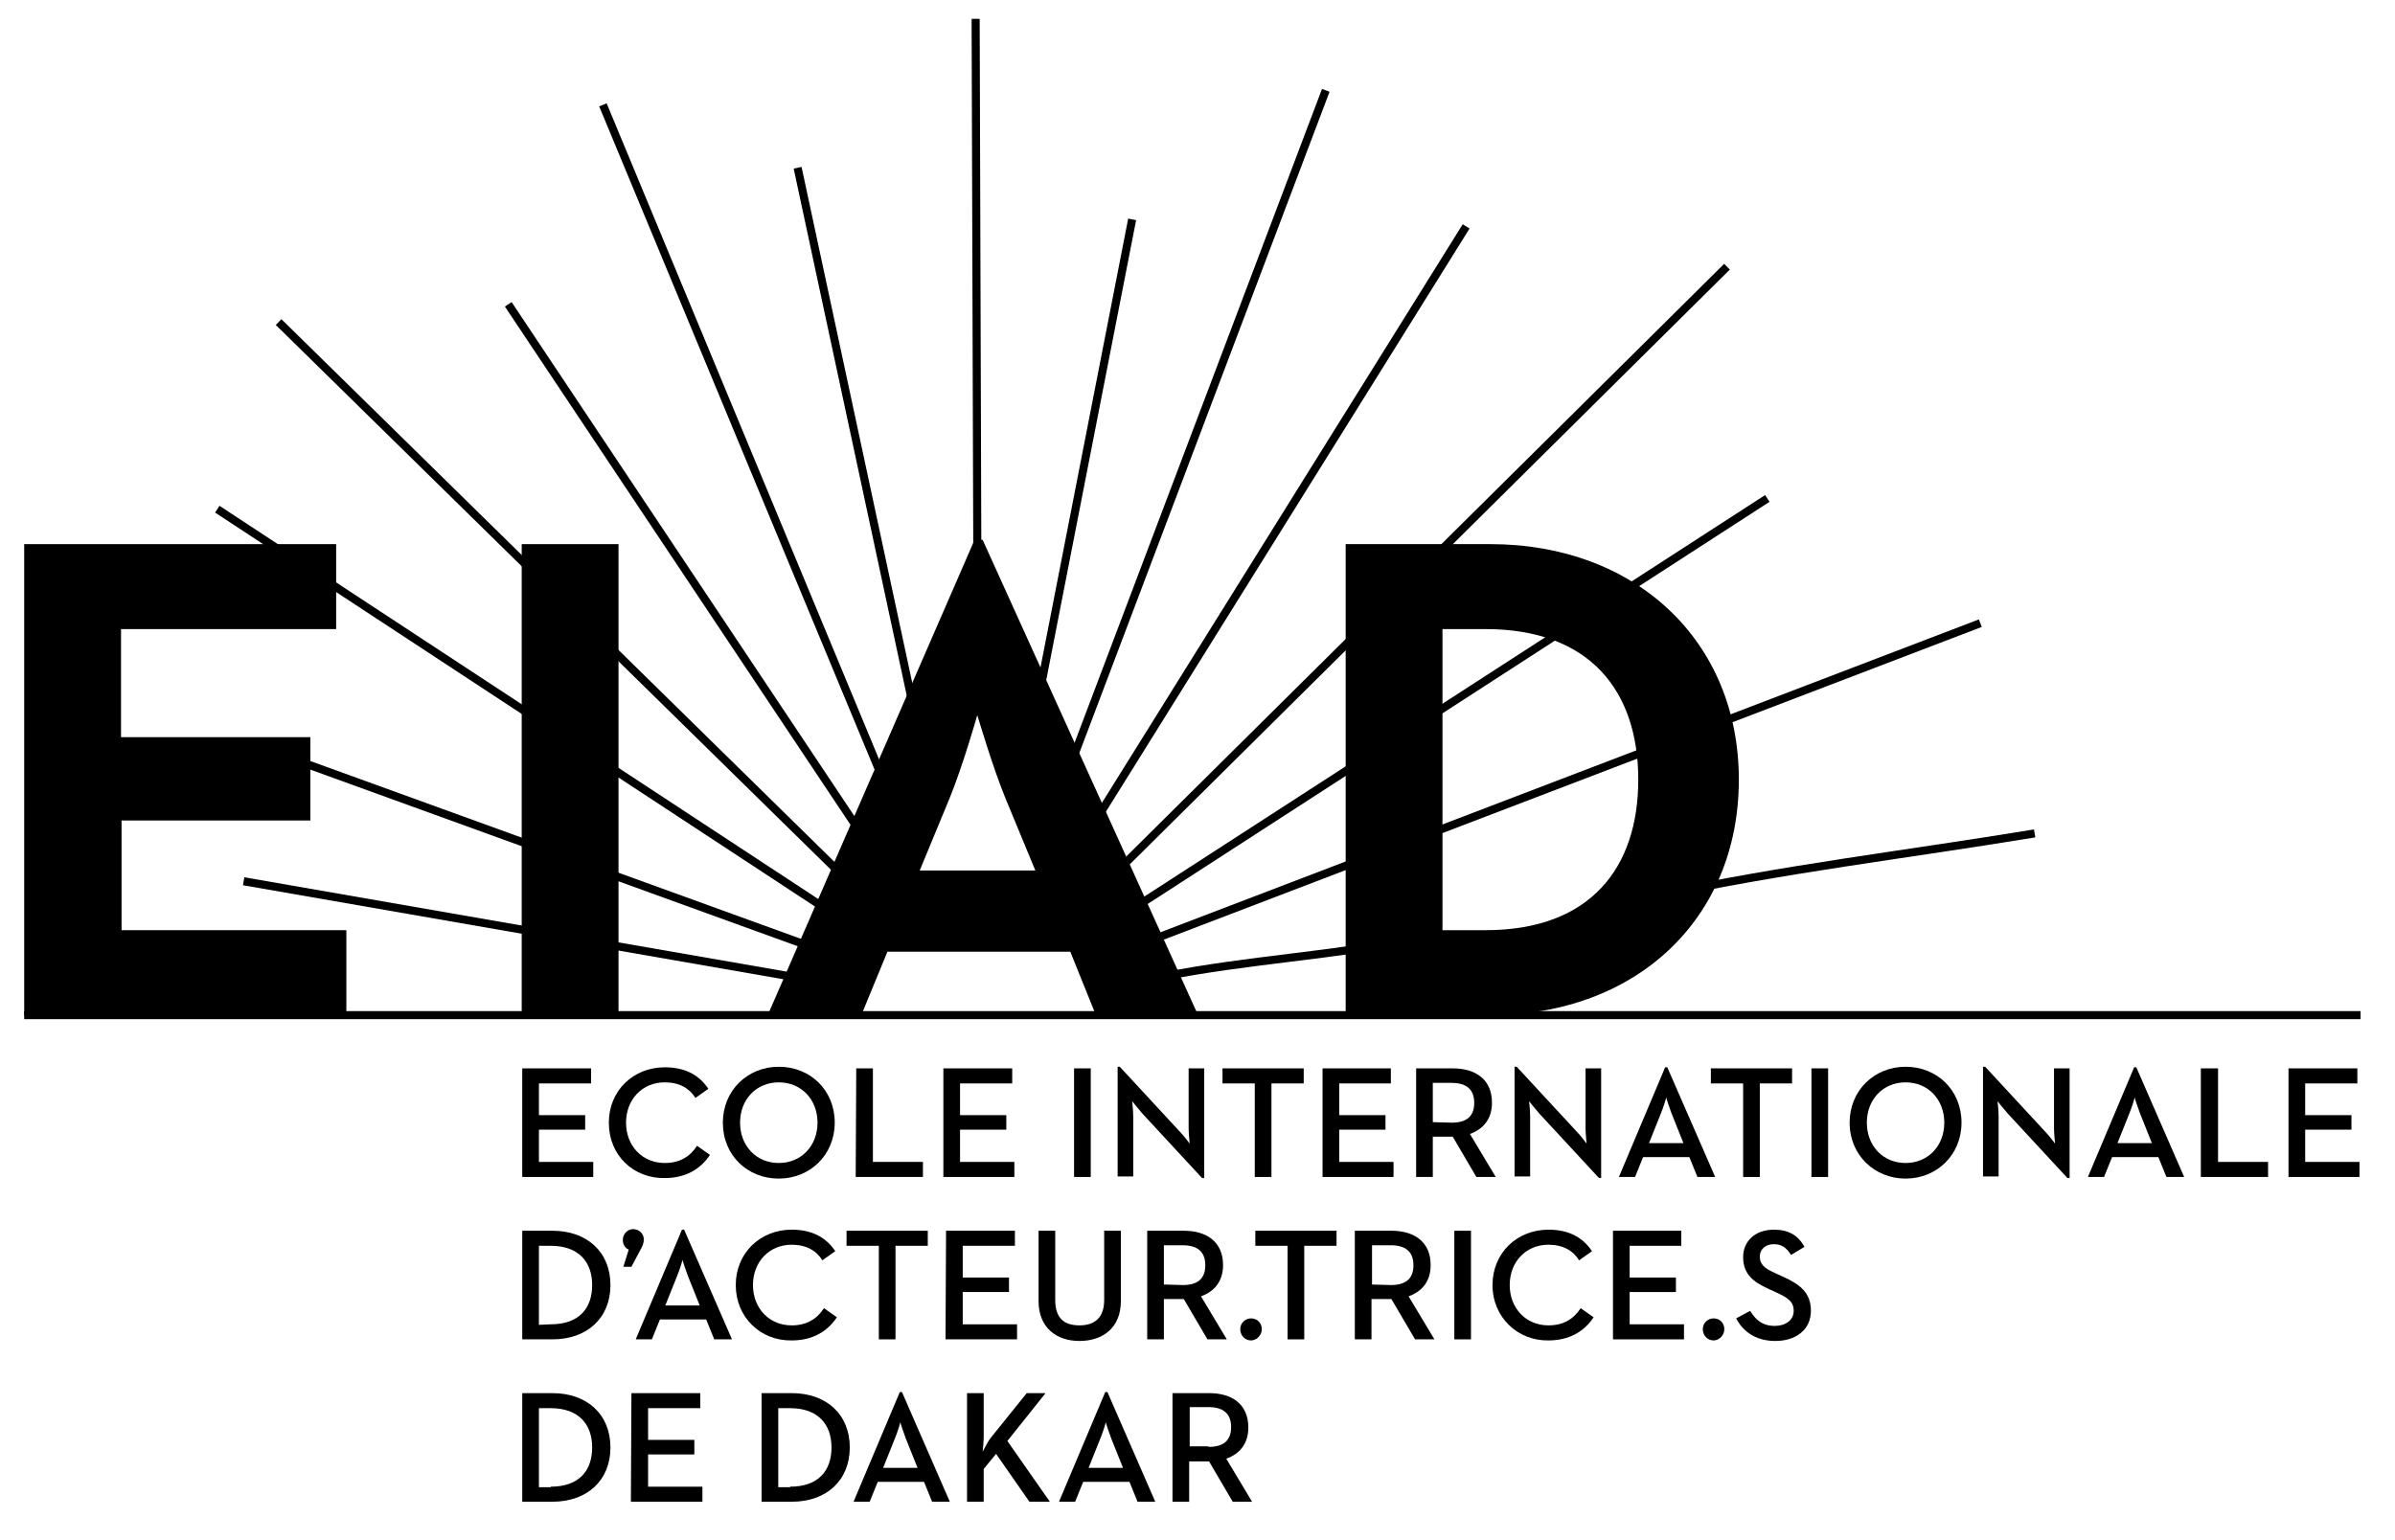
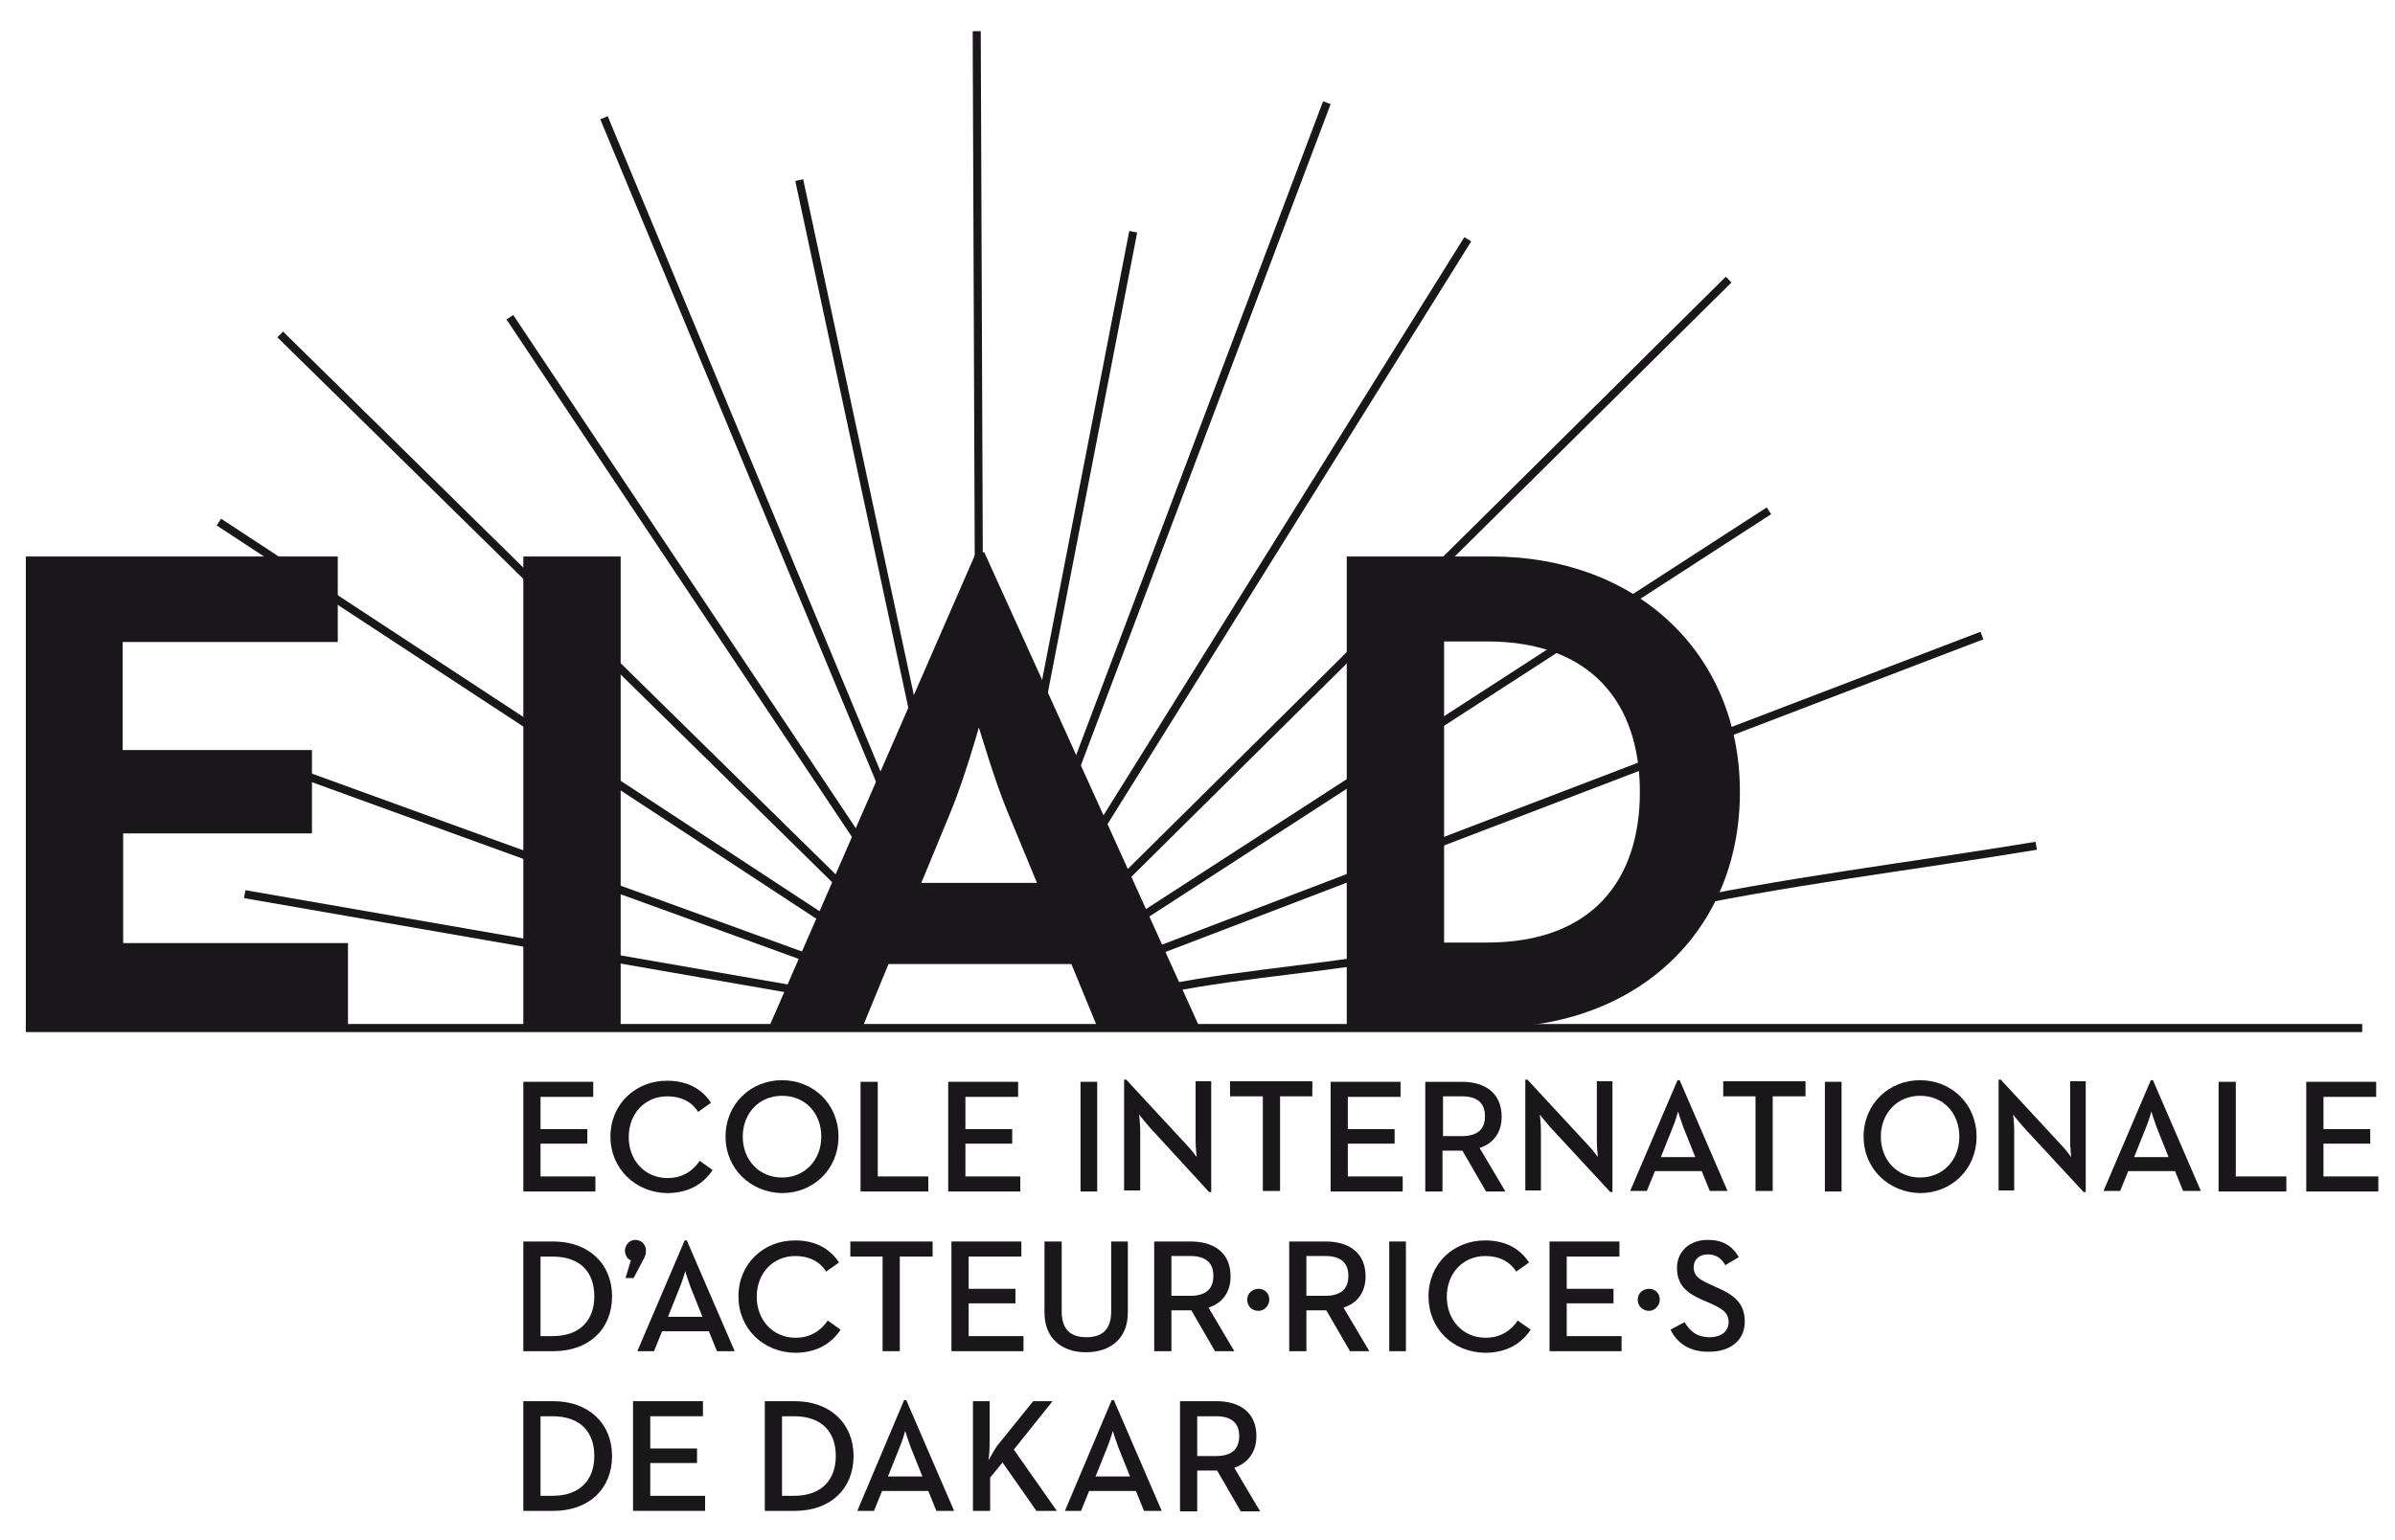
<svg xmlns="http://www.w3.org/2000/svg" version="1.1" id="Calque_1" x="0px" y="0px" viewBox="0 0 445.3 286.4" style="enable-background:new 0 0 445.3 286.4;" xml:space="preserve">
  <style type="text/css">
- 	.st0{fill:none;stroke:#000000;stroke-width:1.5;stroke-miterlimit:10;}
+ 	.st0{fill:none;stroke:#1A171B;stroke-width:1.5;stroke-miterlimit:10;}
+ 	.st1{fill:#1A171B;}
</style>
  <g>
-     <g>
-       <g>
-         <path d="M97.1,198.7h12.8v2.8h-9.7v5.9h8.6v2.7h-8.6v6h10.1v2.8H97.1V198.7z" />
-         <path d="M113.2,208.8c0-6,4.6-10.3,10.4-10.3c3.6,0,6.3,1.3,8.1,4l-2.4,1.7c-1.1-1.8-3-2.9-5.7-2.9c-4.2,0-7.2,3.2-7.2,7.5     s3,7.5,7.2,7.5c2.8,0,4.7-1.2,6-3.2l2.4,1.7c-1.8,2.7-4.6,4.3-8.4,4.3C117.8,219.2,113.2,214.9,113.2,208.8z" />
-         <path d="M134.4,208.8c0-6,4.6-10.4,10.4-10.4c5.8,0,10.4,4.3,10.4,10.4c0,6-4.6,10.4-10.4,10.4S134.4,214.9,134.4,208.8z      M152,208.8c0-4.3-3-7.5-7.2-7.5s-7.2,3.2-7.2,7.5s3,7.5,7.2,7.5S152,213.1,152,208.8z" />
-         <path d="M159.2,198.7h3.1v17.4h9.3v2.8h-12.5L159.2,198.7L159.2,198.7z" />
-         <path d="M175.4,198.7h12.8v2.8h-9.7v5.9h8.6v2.7h-8.6v6h10.1v2.8h-13.2L175.4,198.7L175.4,198.7z" />
-         <path d="M199.7,198.7h3.1v20.2h-3.1V198.7z" />
-         <path d="M212.4,207.1c-0.8-0.9-1.9-2.3-1.9-2.3s0.2,1.7,0.2,2.9v11.1h-2.9v-20.4h0.4l11.1,12c0.8,0.8,1.9,2.3,1.9,2.3     s-0.2-1.8-0.2-2.9v-11.1h2.9v20.4h-0.4L212.4,207.1z" />
-         <path d="M233.3,201.5h-6v-2.8h15.1v2.8h-6v17.4h-3.1V201.5z" />
-         <path d="M245.8,198.7h12.8v2.8H249v5.9h8.6v2.7H249v6h10.1v2.8h-13.2v-20.2H245.8z" />
-         <path d="M263.3,198.7h6.8c4.2,0,7.3,2,7.3,6.4c0,3-1.6,4.9-4.1,5.8l4.8,8h-3.6l-4.4-7.5h-3.7v7.5h-3.1L263.3,198.7L263.3,198.7z      M269.9,208.8c2.7,0,4.2-1.1,4.2-3.7c0-2.6-1.6-3.7-4.2-3.7h-3.5v7.3L269.9,208.8L269.9,208.8z" />
-         <path d="M286.2,207.1c-0.8-0.9-1.9-2.3-1.9-2.3s0.2,1.7,0.2,2.9v11.1h-2.9v-20.4h0.4l11.1,12c0.8,0.8,1.9,2.3,1.9,2.3     s-0.2-1.8-0.2-2.9v-11.1h2.9v20.4h-0.4L286.2,207.1z" />
-         <path d="M309.6,198.5h0.4l8.9,20.4h-3.3l-1.5-3.7h-8.6l-1.5,3.7h-3L309.6,198.5z M313,212.6l-2.2-5.5c-0.4-1.1-1-2.8-1-3     c0,0.1-0.5,1.8-1,3l-2.2,5.5H313z" />
-         <path d="M324.1,201.5h-6v-2.8h15.1v2.8h-6v17.4h-3.1V201.5z" />
-         <path d="M336.8,198.7h3.1v20.2h-3.1V198.7z" />
-         <path d="M343.9,208.8c0-6,4.6-10.4,10.4-10.4s10.4,4.3,10.4,10.4c0,6-4.6,10.4-10.4,10.4C348.6,219.2,343.9,214.9,343.9,208.8z      M361.5,208.8c0-4.3-3-7.5-7.2-7.5s-7.2,3.2-7.2,7.5s3,7.5,7.2,7.5S361.5,213.1,361.5,208.8z" />
-         <path d="M373.3,207.1c-0.8-0.9-1.9-2.3-1.9-2.3s0.2,1.7,0.2,2.9v11.1h-2.9v-20.4h0.4l11.1,12c0.8,0.8,1.9,2.3,1.9,2.3     s-0.2-1.8-0.2-2.9v-11.1h2.9v20.4h-0.4L373.3,207.1z" />
-         <path d="M396.8,198.5h0.4l8.9,20.4h-3.3l-1.5-3.7h-8.6l-1.5,3.7h-3L396.8,198.5z M400.1,212.6l-2.2-5.5c-0.4-1.1-1-2.8-1-3     c0,0.1-0.5,1.8-1,3l-2.2,5.5H400.1z" />
-         <path d="M409.3,198.7h3.1v17.4h9.3v2.8h-12.5v-20.2H409.3z" />
-         <path d="M425.5,198.7h12.8v2.8h-9.7v5.9h8.6v2.7h-8.6v6h10.1v2.8h-13.2L425.5,198.7L425.5,198.7z" />
-         <path d="M97.1,228.9h5.6c6.5,0,10.8,4,10.8,10.1s-4.3,10.1-10.8,10.1h-5.6V228.9z M102.4,246.3c5.3,0,7.7-3,7.7-7.3     s-2.5-7.3-7.7-7.3h-2.2v14.7L102.4,246.3L102.4,246.3z" />
-         <path d="M116.9,232.4c-0.6-0.2-1.1-0.9-1.1-1.8c0-1.1,0.9-2,1.9-2c1.1,0,2,0.8,2,1.9c0,0.7-0.2,1.2-0.6,1.9l-1.7,3.2h-1.5     L116.9,232.4z" />
-         <path d="M126.8,228.7h0.4l8.9,20.4h-3.3l-1.5-3.7h-8.6l-1.5,3.7h-3L126.8,228.7z M130.1,242.8l-2.2-5.5c-0.4-1.1-1-2.8-1-3     c0,0.1-0.5,1.8-1,3l-2.2,5.5H130.1z" />
-         <path d="M136.8,239c0-6,4.6-10.3,10.4-10.3c3.6,0,6.3,1.3,8.1,4l-2.4,1.7c-1.1-1.8-3-2.9-5.7-2.9c-4.2,0-7.2,3.2-7.2,7.5     s3,7.5,7.2,7.5c2.8,0,4.7-1.2,6-3.2l2.4,1.7c-1.8,2.7-4.6,4.3-8.4,4.3C141.4,249.4,136.8,245,136.8,239z" />
-         <path d="M163.4,231.7h-6v-2.8h15.1v2.8h-6v17.4h-3.1V231.7z" />
-         <path d="M175.9,228.9h12.8v2.8H179v5.9h8.6v2.7H179v6h10.1v2.8h-13.3L175.9,228.9L175.9,228.9z" />
-         <path d="M193.1,242v-13.1h3.1v12.9c0,3.3,1.6,4.7,4.5,4.7s4.6-1.5,4.6-4.7v-12.9h3.1V242c0,4.9-3.3,7.4-7.7,7.4     C196.4,249.4,193.1,246.9,193.1,242z" />
-         <path d="M213.3,228.9h6.8c4.2,0,7.3,2,7.3,6.4c0,3-1.6,4.9-4.1,5.8l4.8,8h-3.6l-4.4-7.5h-3.7v7.5h-3.1V228.9z M219.9,239     c2.7,0,4.2-1.1,4.2-3.7c0-2.6-1.6-3.7-4.2-3.7h-3.5v7.3L219.9,239L219.9,239z" />
-         <path d="M230.6,247.2c0-1.2,1-2,2-2c1.1,0,2,0.8,2,2s-1,2.1-2,2.1C231.5,249.3,230.6,248.4,230.6,247.2z" />
-         <path d="M239.4,231.7h-6v-2.8h15.1v2.8h-6v17.4h-3.1V231.7z" />
-         <path d="M251.9,228.9h6.8c4.2,0,7.3,2,7.3,6.4c0,3-1.6,4.9-4.1,5.8l4.8,8h-3.6l-4.4-7.5H255v7.5h-3.1V228.9L251.9,228.9z      M258.6,239c2.7,0,4.2-1.1,4.2-3.7c0-2.6-1.6-3.7-4.2-3.7h-3.5v7.3L258.6,239L258.6,239z" />
-         <path d="M270.4,228.9h3.1v20.2h-3.1V228.9z" />
-         <path d="M277.5,239c0-6,4.6-10.3,10.4-10.3c3.6,0,6.3,1.3,8.1,4l-2.4,1.7c-1.1-1.8-3-2.9-5.7-2.9c-4.2,0-7.2,3.2-7.2,7.5     s3,7.5,7.2,7.5c2.8,0,4.7-1.2,6-3.2l2.4,1.7c-1.8,2.7-4.6,4.3-8.4,4.3C282.2,249.4,277.5,245,277.5,239z" />
-         <path d="M299.8,228.9h12.8v2.8H303v5.9h8.6v2.7H303v6h10.1v2.8h-13.2v-20.2H299.8z" />
-         <path d="M316.6,247.2c0-1.2,1-2,2-2c1.1,0,2,0.8,2,2s-1,2.1-2,2.1C317.5,249.3,316.6,248.4,316.6,247.2z" />
-         <path d="M322.8,245.2l2.6-1.4c1,1.6,2.2,2.8,4.6,2.8c2,0,3.5-1.1,3.5-2.8c0-1.8-1.2-2.5-3.4-3.5l-1.3-0.6     c-2.9-1.3-4.7-2.8-4.7-5.9c0-3,2.3-5.1,5.7-5.1c2.7,0,4.5,1,5.7,3.2l-2.5,1.5c-0.8-1.3-1.7-2-3.2-2c-1.6,0-2.6,1-2.6,2.3     c0,1.5,0.9,2.2,2.9,3.1l1.3,0.6c3.4,1.5,5.3,3.1,5.3,6.4c0,3.5-2.8,5.6-6.6,5.6C326.3,249.4,324,247.5,322.8,245.2z" />
-         <path d="M97.1,259.1h5.6c6.5,0,10.8,4,10.8,10.1s-4.3,10.1-10.8,10.1h-5.6V259.1z M102.4,276.5c5.3,0,7.7-3,7.7-7.3     s-2.5-7.3-7.7-7.3h-2.2v14.7h2.2V276.5z" />
-         <path d="M117.4,259.1h12.8v2.8h-9.7v5.9h8.6v2.7h-8.6v6h10.1v2.8h-13.3L117.4,259.1L117.4,259.1z" />
-         <path d="M141.6,259.1h5.6c6.5,0,10.8,4,10.8,10.1s-4.3,10.1-10.8,10.1h-5.6V259.1z M146.9,276.5c5.3,0,7.7-3,7.7-7.3     s-2.5-7.3-7.7-7.3h-2.2v14.7h2.2V276.5z" />
-         <path d="M167.3,258.9h0.4l8.9,20.4h-3.3l-1.5-3.7h-8.6l-1.5,3.7h-3L167.3,258.9z M170.6,273l-2.2-5.5c-0.4-1.1-1-2.8-1-3     c0,0.1-0.5,1.8-1,3l-2.2,5.5H170.6z" />
-         <path d="M179.8,259.1h3.1v7.9c0,1-0.1,2.2-0.2,3c0.5-0.9,1-2,1.6-2.7l6.6-8.2h3.5l-7.1,8.9l7.9,11.3h-3.8l-6.2-8.9l-2.3,2.8v6.1     h-3.1V259.1z" />
-         <path d="M205.5,258.9h0.4l8.9,20.4h-3.3l-1.5-3.7h-8.6l-1.5,3.7h-3L205.5,258.9z M208.8,273l-2.2-5.5c-0.4-1.1-1-2.8-1-3     c0,0.1-0.5,1.8-1,3l-2.2,5.5H208.8z" />
-         <path d="M218,259.1h6.8c4.2,0,7.3,2,7.3,6.4c0,3-1.6,4.9-4.1,5.8l4.8,8h-3.6l-4.4-7.5h-3.7v7.5H218V259.1z M224.7,269.1     c2.7,0,4.2-1.1,4.2-3.7s-1.6-3.7-4.2-3.7h-3.5v7.3h3.5V269.1z" />
-       </g>
-       <g>
-         <line class="st0" x1="181.4" y1="3.5" x2="181.8" y2="131.6" />
-         <line class="st0" x1="321.1" y1="49.6" x2="202.5" y2="167.2" />
-         <line class="st0" x1="51.8" y1="59.9" x2="160.5" y2="166.6" />
-         <line class="st0" x1="368.2" y1="115.9" x2="209.2" y2="176.7" />
-         <path class="st0" d="M257.9,175.6c-15.7,2.7-31.8,3.5-47.4,7.3" />
-         <path class="st0" d="M378.3,155c-23.6,3.9-46.8,6.6-70.3,11.7" />
-         <line class="st0" x1="112.1" y1="19.5" x2="167.6" y2="153.2" />
-         <line class="st0" x1="94.5" y1="56.6" x2="164.1" y2="161" />
-         <line class="st0" x1="148.3" y1="31.2" x2="172.3" y2="143.1" />
-         <line class="st0" x1="210.5" y1="40.8" x2="192" y2="135.5" />
-         <line class="st0" x1="272.6" y1="42.1" x2="200.6" y2="157.6" />
-         <line class="st0" x1="328.6" y1="92.7" x2="207.1" y2="171.3" />
-         <line class="st0" x1="40.4" y1="94.7" x2="157" y2="171.3" />
-         <line class="st0" x1="246.5" y1="16.8" x2="194.9" y2="153.2" />
-         <line class="st0" x1="158" y1="178.7" x2="50.7" y2="139.8" />
-         <line class="st0" x1="153.9" y1="182.8" x2="45.3" y2="163.9" />
-       </g>
-       <g>
-         <path d="M4.5,101.2h58V117h-40v20.1h35.2v15.5H22.6V173h41.8v15.9H4.5V101.2z" />
-         <path d="M97,101.2h18v87.7H97V101.2z" />
-         <path d="M181.2,100.4h1.5l40.1,88.5h-19L199,177h-34l-4.9,11.9h-17.4L181.2,100.4z M192.5,161.9l-5.5-13.3     c-2.4-5.8-5-14.7-5.3-15.6c-0.1,0.4-2.7,9.5-5.2,15.6l-5.5,13.3H192.5z" />
-         <path d="M250.2,101.2h26.9c26.9,0,46.2,17.9,46.2,43.8s-19.1,43.8-46.2,43.8h-26.9L250.2,101.2L250.2,101.2z M276.2,173     c19.5,0,28.4-11.6,28.4-28s-8.9-28-28.4-28h-8v56H276.2z" />
-       </g>
-     </g>
-     <line class="st0" x1="4.5" y1="188.8" x2="438.9" y2="188.8" />
+     <line class="st0" x1="181.6" y1="5.8" x2="182.1" y2="133.9" />
+     <line class="st0" x1="321.4" y1="52" x2="202.8" y2="169.5" />
+     <line class="st0" x1="52.1" y1="62.2" x2="160.8" y2="169" />
+     <line class="st0" x1="368.5" y1="118.2" x2="209.5" y2="179" />
+     <path class="st0" d="M258.2,177.9c-15.7,2.7-31.8,3.5-47.4,7.3" />
+     <path class="st0" d="M378.6,157.3c-23.6,3.9-46.8,6.6-70.3,11.7" />
+     <line class="st0" x1="112.3" y1="21.9" x2="167.9" y2="155.5" />
+     <line class="st0" x1="94.8" y1="59" x2="164.4" y2="163.3" />
+     <line class="st0" x1="148.6" y1="33.5" x2="172.6" y2="145.4" />
+     <line class="st0" x1="210.7" y1="43.1" x2="192.3" y2="137.9" />
+     <line class="st0" x1="272.9" y1="44.5" x2="200.9" y2="159.9" />
+     <line class="st0" x1="328.9" y1="95" x2="207.3" y2="173.7" />
+     <line class="st0" x1="40.7" y1="97.1" x2="157.3" y2="173.6" />
+     <line class="st0" x1="246.7" y1="19.1" x2="195.2" y2="155.5" />
+     <line class="st0" x1="158.3" y1="181.1" x2="50.9" y2="142.1" />
+     <line class="st0" x1="154.2" y1="185.2" x2="45.5" y2="166.3" />
+   </g>
+   <g>
+     <path class="st1" d="M4.8,103.5h58v15.9h-40v20.1h35.2v15.5H22.9v20.4h41.8v15.9H4.8V103.5z" />
+     <path class="st1" d="M97.3,103.5h18.1v87.7H97.3V103.5z" />
+     <path class="st1" d="M181.5,102.7h1.5l40.1,88.5h-19l-4.9-11.9h-34l-4.9,11.9h-17.4L181.5,102.7z M192.8,164.2l-5.5-13.3   c-2.4-5.8-5-14.7-5.3-15.6c-0.1,0.4-2.7,9.5-5.2,15.6l-5.5,13.3H192.8z" />
+     <path class="st1" d="M250.4,103.5h26.9c26.9,0,46.2,17.9,46.2,43.8s-19.1,43.8-46.2,43.8h-26.9V103.5z M276.5,175.3   c19.5,0,28.4-11.6,28.4-28c0-16.4-8.9-28-28.4-28h-8v56H276.5z" />
+   </g>
+   <line class="st0" x1="4.8" y1="191.2" x2="439.2" y2="191.2" />
+   <g>
+     <path class="st1" d="M97.3,201.2h13v2.8h-9.8v6h8.7v2.7h-8.7v6.1h10.2v2.8H97.3V201.2z" />
+     <path class="st1" d="M113.5,211.4c0-6.1,4.7-10.4,10.5-10.4c3.7,0,6.4,1.4,8.2,4.1l-2.4,1.7c-1.1-1.8-3.1-2.9-5.7-2.9   c-4.2,0-7.2,3.2-7.2,7.6c0,4.3,3,7.6,7.2,7.6c2.8,0,4.7-1.3,6-3.2l2.4,1.7c-1.8,2.7-4.6,4.3-8.5,4.3   C118.2,221.8,113.5,217.4,113.5,211.4z" />
+     <path class="st1" d="M134.9,211.4c0-6.1,4.7-10.5,10.5-10.5c5.8,0,10.5,4.4,10.5,10.5s-4.7,10.5-10.5,10.5   C139.6,221.8,134.9,217.4,134.9,211.4z M152.7,211.4c0-4.4-3-7.6-7.3-7.6s-7.3,3.3-7.3,7.6c0,4.3,3,7.6,7.3,7.6   S152.7,215.7,152.7,211.4z" />
+     <path class="st1" d="M160,201.2h3.2v17.6h9.4v2.8H160V201.2z" />
+     <path class="st1" d="M176.3,201.2h13v2.8h-9.8v6h8.7v2.7h-8.7v6.1h10.2v2.8h-13.4V201.2z" />
+     <path class="st1" d="M200.9,201.2h3.1v20.4h-3.1V201.2z" />
+     <path class="st1" d="M213.7,209.6c-0.8-0.9-1.9-2.3-1.9-2.3s0.2,1.7,0.2,2.9v11.2H209v-20.6h0.4l11.2,12.1c0.8,0.8,1.9,2.3,1.9,2.3   s-0.2-1.8-0.2-2.9v-11.2h2.9v20.6h-0.4L213.7,209.6z" />
+     <path class="st1" d="M234.8,203.9h-6.1v-2.8H244v2.8H238v17.6h-3.2V203.9z" />
+     <path class="st1" d="M247.4,201.2h13v2.8h-9.8v6h8.7v2.7h-8.7v6.1h10.2v2.8h-13.4V201.2z" />
+     <path class="st1" d="M265,201.2h6.8c4.2,0,7.4,2,7.4,6.5c0,3-1.6,5-4.1,5.8l4.8,8.1h-3.6l-4.4-7.6h-3.7v7.6H265V201.2z    M271.8,211.3c2.7,0,4.3-1.1,4.3-3.7c0-2.6-1.6-3.7-4.3-3.7h-3.5v7.4H271.8z" />
+     <path class="st1" d="M288.2,209.6c-0.8-0.9-1.9-2.3-1.9-2.3s0.2,1.7,0.2,2.9v11.2h-2.9v-20.6h0.4l11.2,12.1   c0.8,0.8,1.9,2.3,1.9,2.3s-0.2-1.8-0.2-2.9v-11.2h2.9v20.6h-0.4L288.2,209.6z" />
+     <path class="st1" d="M311.9,200.9h0.4l8.9,20.6h-3.3l-1.5-3.7h-8.7l-1.5,3.7h-3.1L311.9,200.9z M315.2,215.2l-2.2-5.5   c-0.4-1.1-1-2.9-1-3c0,0.1-0.5,1.8-1,3l-2.2,5.5H315.2z" />
+     <path class="st1" d="M326.5,203.9h-6.1v-2.8h15.3v2.8h-6.1v17.6h-3.2V203.9z" />
+     <path class="st1" d="M339.3,201.2h3.1v20.4h-3.1V201.2z" />
+     <path class="st1" d="M346.5,211.4c0-6.1,4.7-10.5,10.5-10.5c5.8,0,10.5,4.4,10.5,10.5s-4.7,10.5-10.5,10.5   C351.2,221.8,346.5,217.4,346.5,211.4z M364.3,211.4c0-4.4-3-7.6-7.3-7.6s-7.3,3.3-7.3,7.6c0,4.3,3,7.6,7.3,7.6   S364.3,215.7,364.3,211.4z" />
+     <path class="st1" d="M376.2,209.6c-0.8-0.9-1.9-2.3-1.9-2.3s0.2,1.7,0.2,2.9v11.2h-2.9v-20.6h0.4l11.2,12.1   c0.8,0.8,1.9,2.3,1.9,2.3s-0.2-1.8-0.2-2.9v-11.2h2.9v20.6h-0.4L376.2,209.6z" />
+     <path class="st1" d="M399.9,200.9h0.4l8.9,20.6h-3.3l-1.5-3.7h-8.7l-1.5,3.7h-3.1L399.9,200.9z M403.2,215.2l-2.2-5.5   c-0.4-1.1-1-2.9-1-3c0,0.1-0.5,1.8-1,3l-2.2,5.5H403.2z" />
+     <path class="st1" d="M412.5,201.2h3.2v17.6h9.4v2.8h-12.6V201.2z" />
+     <path class="st1" d="M428.8,201.2h13v2.8H432v6h8.7v2.7H432v6.1h10.2v2.8h-13.4V201.2z" />
+     <path class="st1" d="M97.3,230.9h5.6c6.5,0,10.9,4.1,10.9,10.2c0,6.1-4.3,10.2-10.9,10.2h-5.6V230.9z M102.7,248.5   c5.3,0,7.8-3.1,7.8-7.4c0-4.4-2.5-7.4-7.8-7.4h-2.2v14.8H102.7z" />
+     <path class="st1" d="M117.3,234.4c-0.6-0.2-1.1-0.9-1.1-1.8c0-1.1,0.9-2,1.9-2c1.1,0,2,0.8,2,2c0,0.7-0.2,1.2-0.6,1.9l-1.7,3.2   h-1.5L117.3,234.4z" />
+     <path class="st1" d="M127.3,230.7h0.4l8.9,20.6h-3.3l-1.5-3.7h-8.7l-1.5,3.7h-3.1L127.3,230.7z M130.6,244.9l-2.2-5.5   c-0.4-1.1-1-2.9-1-3c0,0.1-0.5,1.8-1,3l-2.2,5.5H130.6z" />
+     <path class="st1" d="M137.3,241.1c0-6.1,4.7-10.4,10.5-10.4c3.7,0,6.4,1.4,8.2,4.1l-2.4,1.7c-1.1-1.8-3.1-2.9-5.7-2.9   c-4.2,0-7.2,3.2-7.2,7.6c0,4.3,3,7.6,7.2,7.6c2.8,0,4.7-1.3,6-3.2l2.4,1.7c-1.8,2.7-4.6,4.3-8.5,4.3   C142,251.5,137.3,247.2,137.3,241.1z" />
+     <path class="st1" d="M164.2,233.7h-6.1v-2.8h15.3v2.8h-6.1v17.6h-3.2V233.7z" />
+     <path class="st1" d="M176.9,230.9h13v2.8h-9.8v6h8.7v2.7h-8.7v6.1h10.2v2.8h-13.4V230.9z" />
+     <path class="st1" d="M194.2,244.1v-13.2h3.2v13c0,3.3,1.6,4.8,4.6,4.8s4.6-1.5,4.6-4.8v-13h3.1v13.2c0,5-3.4,7.4-7.8,7.4   C197.5,251.5,194.2,249,194.2,244.1z" />
+     <path class="st1" d="M214.6,230.9h6.8c4.2,0,7.4,2,7.4,6.5c0,3-1.6,5-4.1,5.8l4.8,8.1h-3.6l-4.4-7.6h-3.7v7.6h-3.2V230.9z    M221.3,241c2.7,0,4.3-1.1,4.3-3.7c0-2.6-1.6-3.7-4.3-3.7h-3.5v7.4H221.3z" />
+     <path class="st1" d="M231.9,241.7c0-1.2,1-2,2.1-2c1.1,0,2,0.8,2,2c0,1.2-1,2.1-2,2.1C232.8,243.8,231.9,243,231.9,241.7z" />
+     <path class="st1" d="M239.7,230.9h6.8c4.2,0,7.4,2,7.4,6.5c0,3-1.6,5-4.1,5.8l4.8,8.1H251l-4.4-7.6h-3.7v7.6h-3.2V230.9z    M246.4,241c2.7,0,4.3-1.1,4.3-3.7c0-2.6-1.6-3.7-4.3-3.7h-3.5v7.4H246.4z" />
+     <path class="st1" d="M258.3,230.9h3.1v20.4h-3.1V230.9z" />
+     <path class="st1" d="M265.6,241.1c0-6.1,4.7-10.4,10.5-10.4c3.7,0,6.4,1.4,8.2,4.1l-2.4,1.7c-1.1-1.8-3.1-2.9-5.7-2.9   c-4.2,0-7.2,3.2-7.2,7.6c0,4.3,3,7.6,7.2,7.6c2.8,0,4.7-1.3,6-3.2l2.4,1.7c-1.8,2.7-4.6,4.3-8.5,4.3   C270.2,251.5,265.6,247.2,265.6,241.1z" />
+     <path class="st1" d="M288.1,230.9h13v2.8h-9.8v6h8.7v2.7h-8.7v6.1h10.2v2.8h-13.4V230.9z" />
+     <path class="st1" d="M304.5,241.7c0-1.2,1-2,2.1-2c1.1,0,2,0.8,2,2c0,1.2-1,2.1-2,2.1C305.5,243.8,304.5,243,304.5,241.7z" />
+     <path class="st1" d="M310.6,247.3l2.6-1.4c1,1.6,2.2,2.8,4.7,2.8c2.1,0,3.5-1.1,3.5-2.8c0-1.8-1.2-2.5-3.4-3.5l-1.4-0.6   c-3-1.3-4.8-2.8-4.8-6c0-3,2.3-5.2,5.7-5.2c2.7,0,4.5,1,5.8,3.2l-2.5,1.5c-0.8-1.3-1.7-2-3.3-2c-1.6,0-2.6,1-2.6,2.4   c0,1.5,0.9,2.2,2.9,3.1l1.3,0.6c3.5,1.5,5.3,3.1,5.3,6.4c0,3.6-2.8,5.6-6.6,5.6C314,251.5,311.7,249.6,310.6,247.3z" />
+     <path class="st1" d="M97.3,260.6h5.6c6.5,0,10.9,4.1,10.9,10.2c0,6.1-4.3,10.2-10.9,10.2h-5.6V260.6z M102.7,278.2   c5.3,0,7.8-3.1,7.8-7.4c0-4.4-2.5-7.4-7.8-7.4h-2.2v14.8H102.7z" />
+     <path class="st1" d="M117.7,260.6h13v2.8h-9.8v6h8.7v2.7h-8.7v6.1h10.2v2.8h-13.4V260.6z" />
+     <path class="st1" d="M142.2,260.6h5.6c6.5,0,10.9,4.1,10.9,10.2c0,6.1-4.3,10.2-10.9,10.2h-5.6V260.6z M147.6,278.2   c5.3,0,7.8-3.1,7.8-7.4c0-4.4-2.5-7.4-7.8-7.4h-2.2v14.8H147.6z" />
+     <path class="st1" d="M168.1,260.4h0.4l8.9,20.6h-3.3l-1.5-3.7H164l-1.5,3.7h-3.1L168.1,260.4z M171.5,274.6l-2.2-5.5   c-0.4-1.1-1-2.9-1-3c0,0.1-0.5,1.8-1,3l-2.2,5.5H171.5z" />
+     <path class="st1" d="M180.8,260.6h3.2v8c0,1-0.1,2.2-0.2,3c0.5-0.9,1.1-2,1.6-2.7l6.7-8.3h3.6l-7.2,9l8,11.4h-3.8l-6.3-9l-2.3,2.8   v6.2h-3.2V260.6z" />
+     <path class="st1" d="M206.7,260.4h0.4L216,281h-3.3l-1.5-3.7h-8.7l-1.5,3.7H198L206.7,260.4z M210.1,274.6l-2.2-5.5   c-0.4-1.1-1-2.9-1-3c0,0.1-0.5,1.8-1,3l-2.2,5.5H210.1z" />
+     <path class="st1" d="M219.4,260.6h6.8c4.2,0,7.4,2,7.4,6.5c0,3-1.6,5-4.1,5.9l4.8,8.1h-3.6l-4.4-7.6h-3.7v7.6h-3.2V260.6z    M226.1,270.8c2.7,0,4.3-1.1,4.3-3.7c0-2.6-1.6-3.7-4.3-3.7h-3.5v7.4H226.1z" />
  </g>
</svg>
